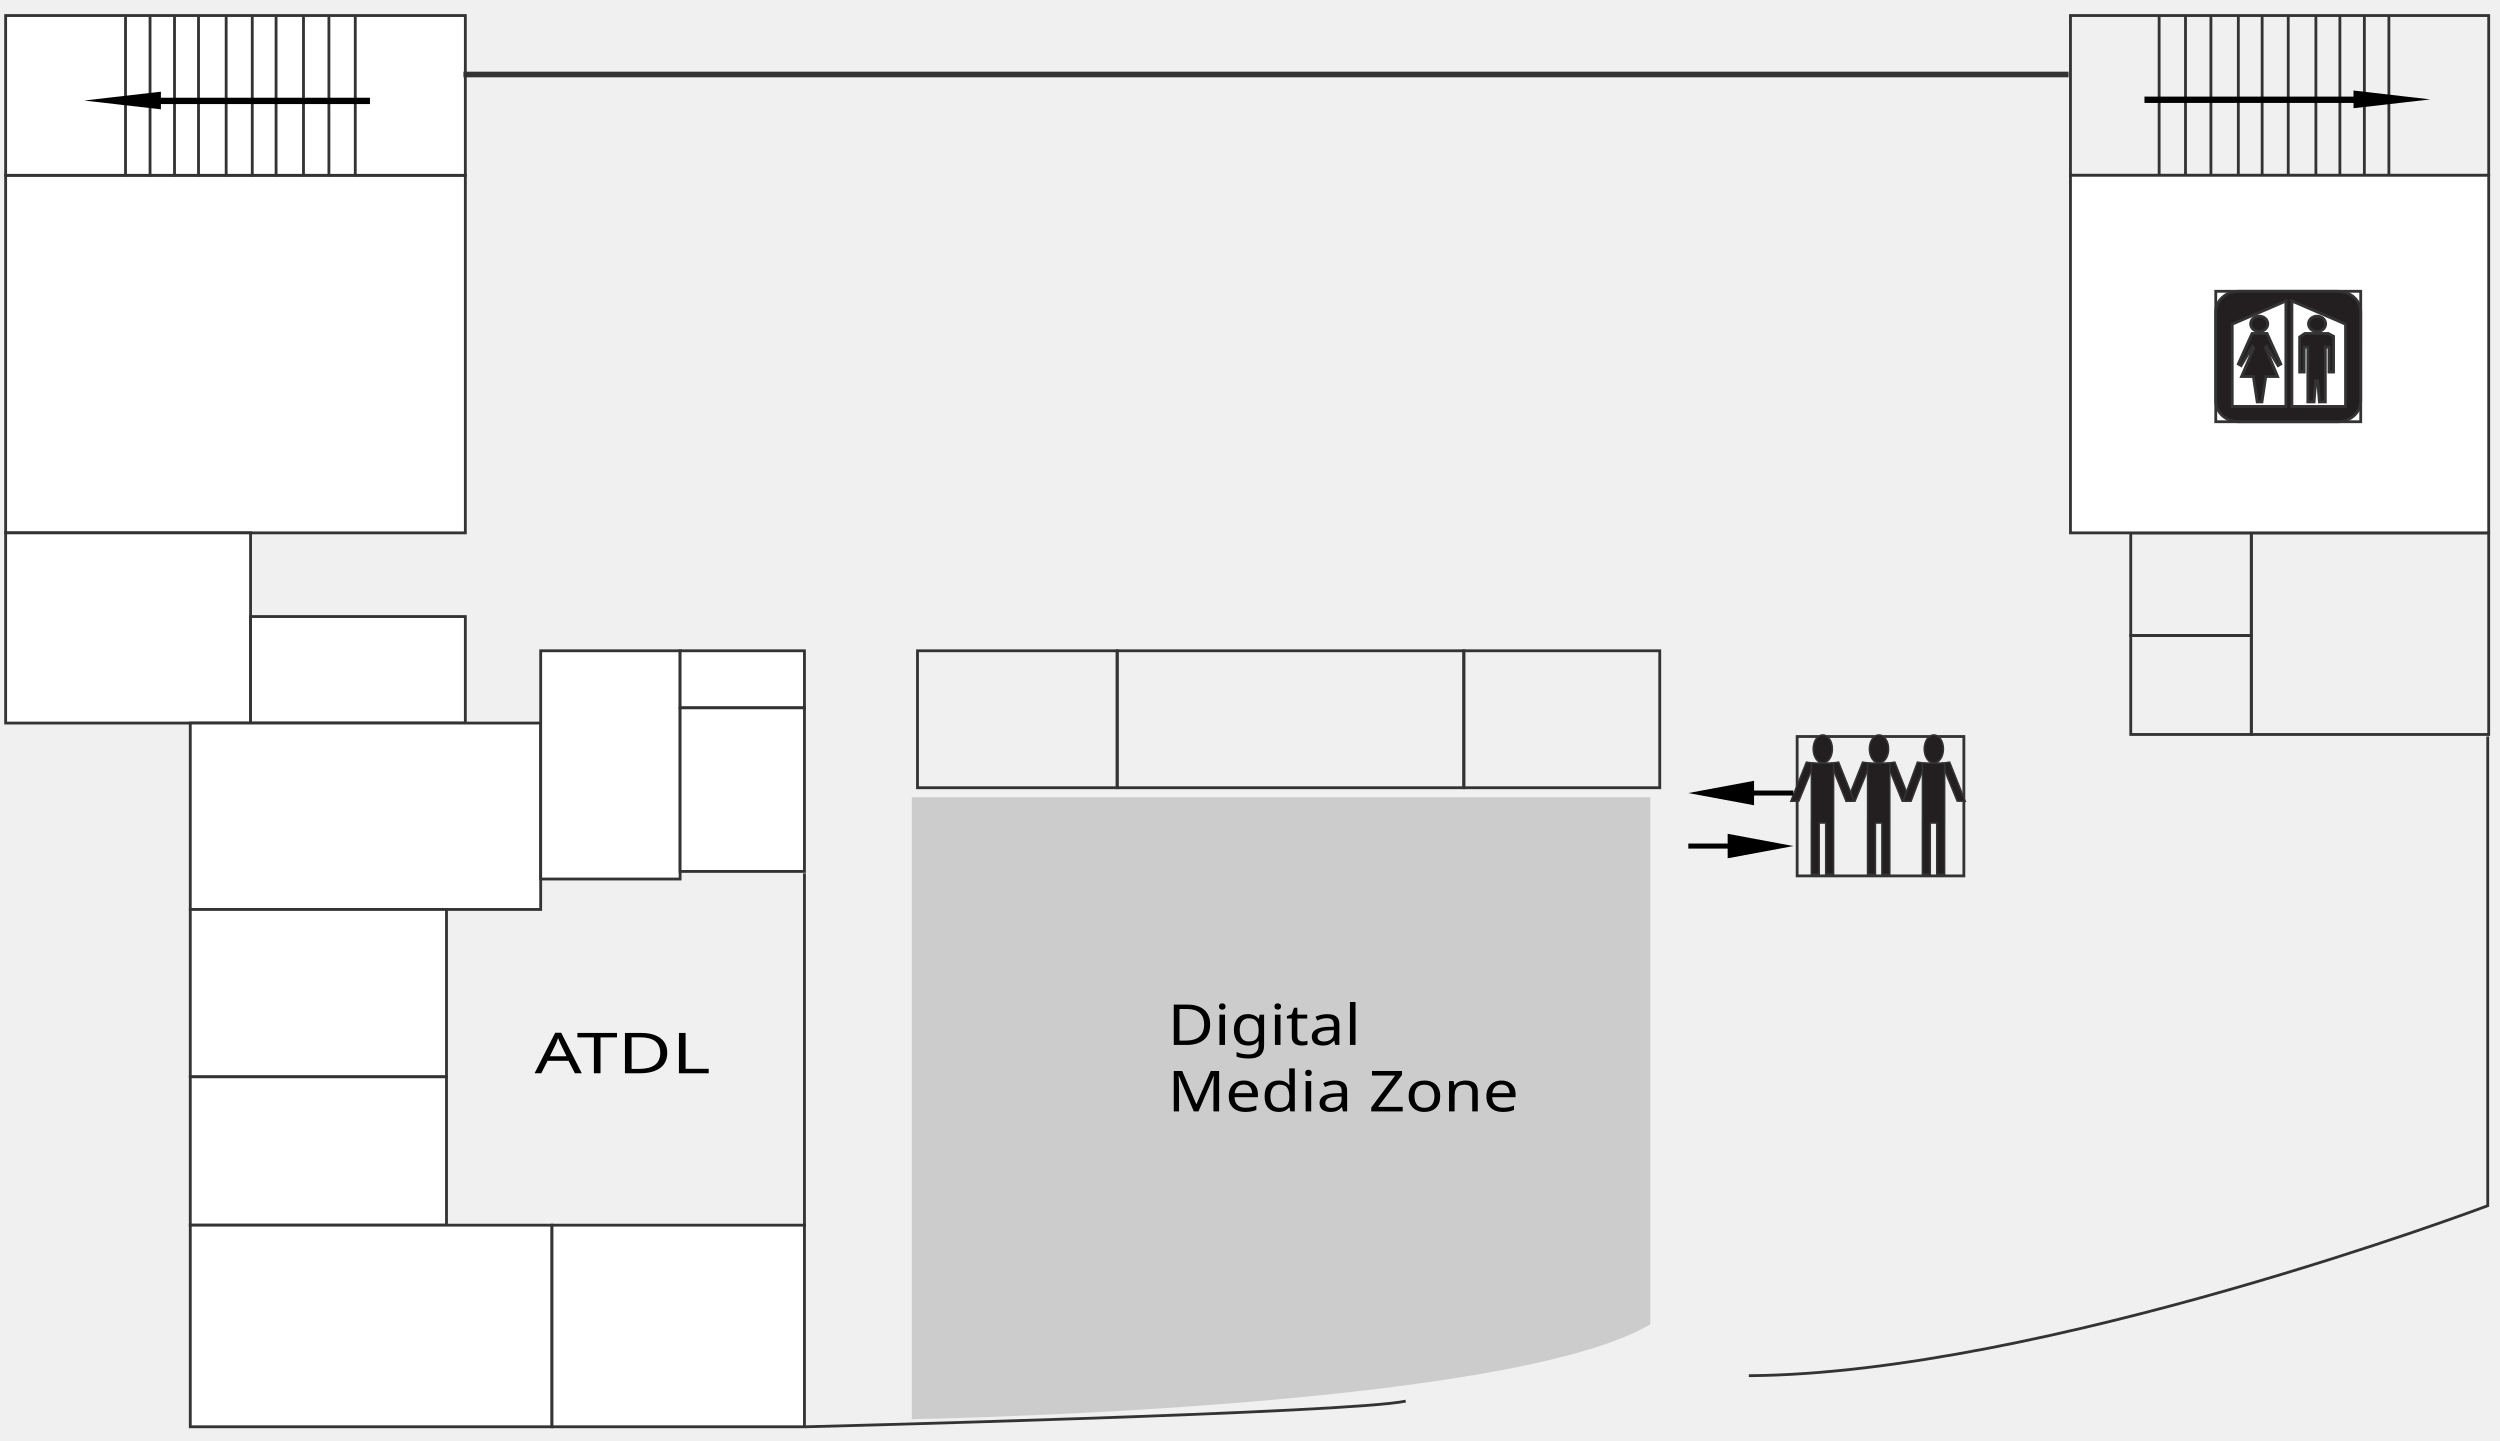
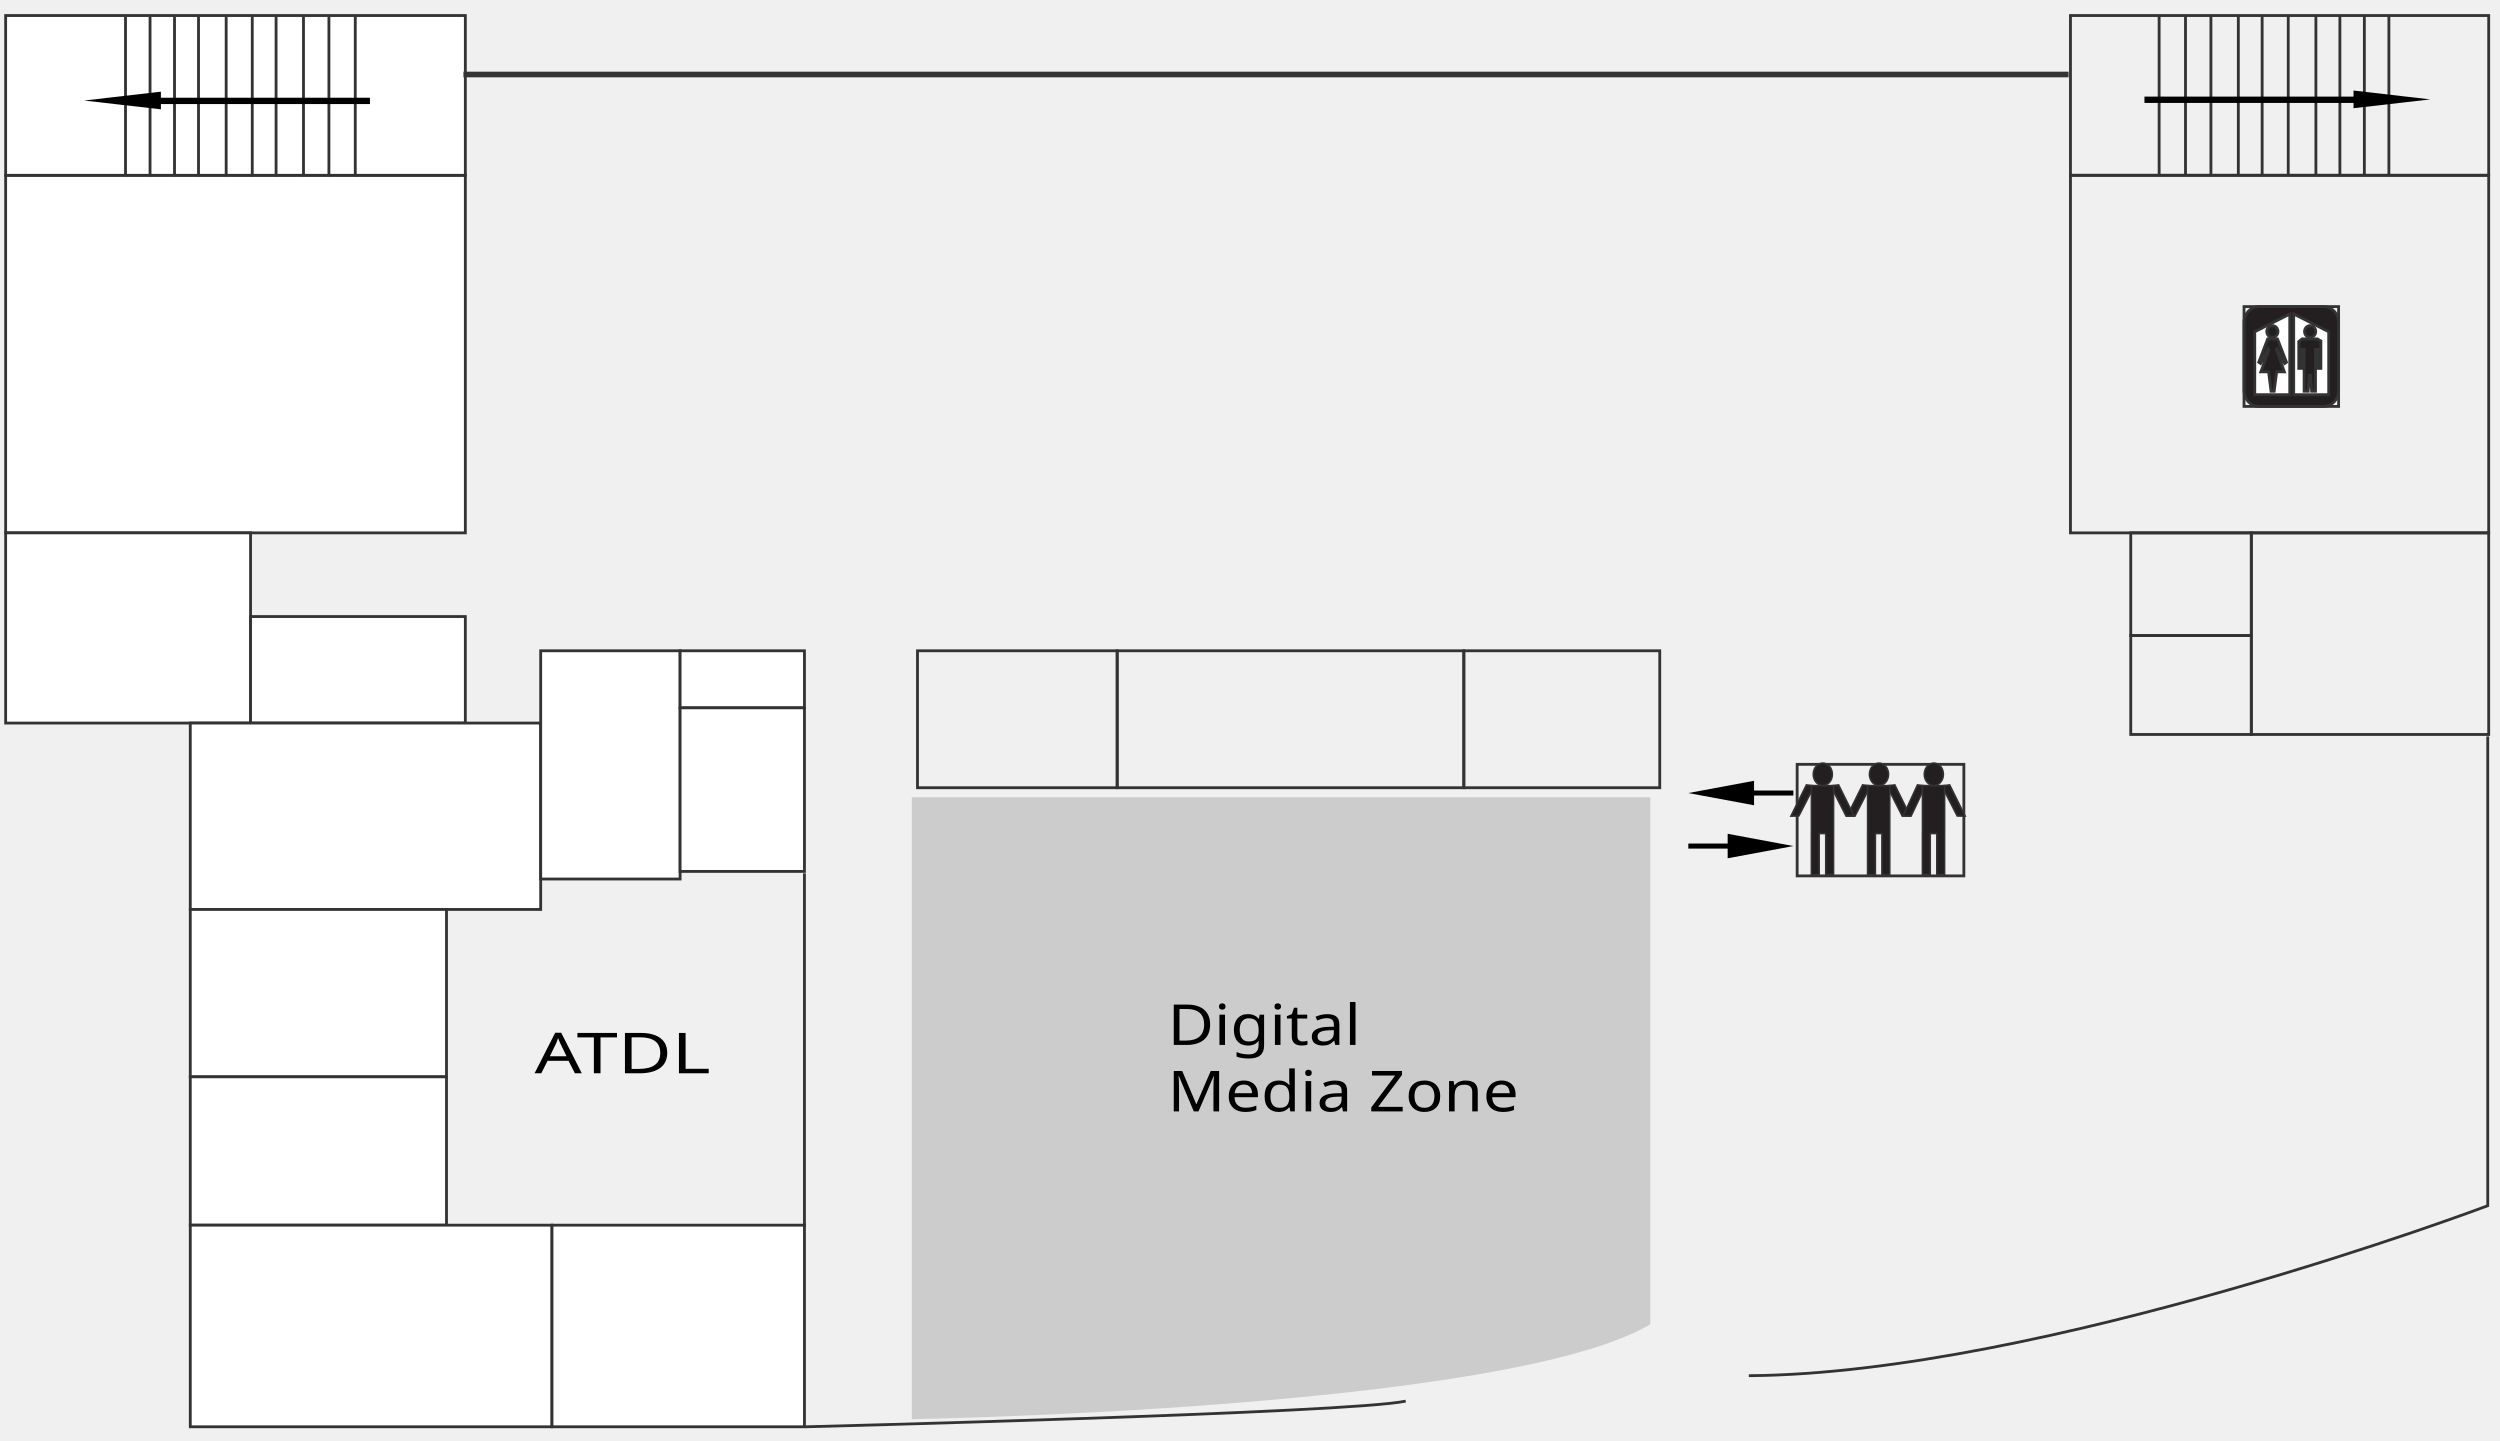
<svg xmlns="http://www.w3.org/2000/svg" version="1.1" id="PostFloor2" x="0px" y="0px" width="885px" height="510px" viewBox="0 0 885 510" enable-background="new 0 0 885 510" xml:space="preserve">
  <g id="active">
    <rect x="2" y="62.056" fill="#FFFFFF" stroke="#333333" stroke-miterlimit="10" width="162.729" height="126.579" />
    <rect x="2" y="188.635" fill="#FFFFFF" stroke="#333333" stroke-miterlimit="10" width="86.699" height="67.329" />
    <rect x="88.699" y="218.259" fill="#FFFFFF" stroke="#333333" stroke-miterlimit="10" width="76.029" height="37.705" />
    <rect x="67.358" y="255.964" fill="#FFFFFF" stroke="#333333" stroke-miterlimit="10" width="124.047" height="65.982" />
    <rect x="67.358" y="321.946" fill="#FFFFFF" stroke="#333333" stroke-miterlimit="10" width="90.701" height="59.248" />
    <rect x="67.358" y="381.194" fill="#FFFFFF" stroke="#333333" stroke-miterlimit="10" width="90.701" height="52.517" />
    <rect x="67.358" y="433.711" fill="#FFFFFF" stroke="#333333" stroke-miterlimit="10" width="128.049" height="71.37" />
    <rect x="195.407" y="433.711" fill="#FFFFFF" stroke="#333333" stroke-miterlimit="10" width="89.367" height="71.37" />
    <rect x="191.405" y="230.377" fill="#FFFFFF" stroke="#333333" stroke-miterlimit="10" width="49.352" height="80.796" />
    <rect x="240.756" y="230.377" fill="#FFFFFF" stroke="#333333" stroke-miterlimit="10" width="44.018" height="20.2" />
    <rect x="240.756" y="250.577" fill="#FFFFFF" stroke="#333333" stroke-miterlimit="10" width="44.018" height="57.904" />
    <line fill="none" stroke="#333333" stroke-miterlimit="10" x1="284.774" y1="309.152" x2="284.774" y2="434.384" />
    <rect x="324.789" y="230.377" fill="none" stroke="#333333" stroke-miterlimit="10" width="70.693" height="48.479" />
    <rect x="395.482" y="230.377" fill="none" stroke="#333333" stroke-miterlimit="10" width="122.714" height="48.479" />
-     <rect x="518.196" y="230.377" fill="none" stroke="#333333" stroke-miterlimit="10" width="69.356" height="48.479" />
+     <rect x="518.196" y="230.377" fill="none" stroke="#333333" stroke-miterlimit="10" width="69.355" height="48.479" />
    <rect x="796.967" y="188.635" fill="none" stroke="#333333" stroke-miterlimit="10" width="84.033" height="71.368" />
    <rect x="754.285" y="188.635" fill="none" stroke="#333333" stroke-miterlimit="10" width="42.682" height="36.357" />
    <rect x="754.285" y="224.992" fill="none" stroke="#333333" stroke-miterlimit="10" width="42.682" height="35.011" />
    <path id="digitMediaZone" fill="#CCCCCC" d="M322.789,282.223v220.165c0,0,210.747-3.496,261.431-33.582V282.223H322.789z" />
  </g>
  <g id="outfit">
    <text transform="matrix(1.3091 0 0 1 189.2402 379.9434)" font-family="'MyriadPro-Regular'" font-size="20">ATDL</text>
    <rect id="stair_4_" x="2" y="5.5" fill="#FFFFFF" stroke="#333333" stroke-miterlimit="10" width="162.729" height="56.556" />
    <rect id="stair_1_" x="732.943" y="5.5" fill="none" stroke="#333333" stroke-miterlimit="10" width="148.057" height="56.556" />
-     <rect id="toilet_2_" x="732.943" y="62.056" fill="#FFFFFF" stroke="#333333" stroke-miterlimit="10" width="148.057" height="126.579" />
+     <rect id="toilet_2_" x="732.943" y="62.056" fill="none" stroke="#333333" stroke-miterlimit="10" width="148.057" height="126.579" />
    <line fill="none" stroke="#333333" stroke-width="2" stroke-miterlimit="10" x1="164.062" y1="26.371" x2="732.278" y2="26.371" />
    <path fill="none" stroke="#333333" stroke-miterlimit="10" d="M637.134,505.081" />
    <path fill="none" stroke="#333333" stroke-miterlimit="10" d="M880.659,260.677v166.146c0,0-157.668,59.472-261.58,60.17" />
    <path fill="none" stroke="#333333" stroke-miterlimit="10" d="M510.505,505.5" />
-     <path fill="none" stroke="#333333" stroke-miterlimit="10" d="M285.075,505.088c0,0,193.656-4.897,212.55-9.097" />
+     <path fill="none" stroke="#333333" stroke-miterlimit="10" d="M285.075,505.088c0,0,193.656-4.896,212.55-9.097" />
    <text transform="matrix(1.1252 0 0 1 413.3359 393.4258)" font-family="'MyriadPro-Regular'" font-size="20">Media Zone</text>
    <text transform="matrix(1.1252 0 0 1 413.3359 369.916)" font-family="'MyriadPro-Regular'" font-size="20">Digital</text>
    <g id="Restrooms">
      <g>
-         <rect x="784.378" y="103.114" fill="none" stroke="#333333" width="51.317" height="46.179" />
+         <rect x="794.383" y="108.534" fill="none" stroke="#333333" width="33.484" height="35.339" />
        <g>
-           <path fill="#231F20" stroke="#333333" d="M835.695,142.008c0,4.017-3.628,7.285-8.092,7.285H792.47      c-4.466,0-8.092-3.268-8.092-7.285v-31.621c0-4.017,3.626-7.273,8.092-7.273h35.134c4.466,0,8.094,3.256,8.094,7.273      L835.695,142.008L835.695,142.008z" />
+           <path fill="#231F20" stroke="#333333" d="M827.867,138.298c0,3.074-2.367,5.575-5.279,5.575h-22.925      c-2.914,0-5.28-2.501-5.28-5.575V114.1c0-3.074,2.366-5.566,5.28-5.566h22.925c2.914,0,5.281,2.492,5.281,5.566L827.867,138.298      L827.867,138.298z" />
          <g>
-             <polygon fill="#FFFFFF" stroke="#333333" points="809.201,106.562 809.201,143.873 790.207,143.873 790.207,114.751      " />
-             <polygon fill="#FFFFFF" stroke="#333333" points="811.332,106.562 811.332,143.873 830.321,143.873 830.321,114.751      " />
+             <polygon fill="#FFFFFF" stroke="#333333" points="810.579,111.172 810.579,139.726 798.187,139.726 798.187,117.439      " />
+             <polygon fill="#FFFFFF" stroke="#333333" points="811.971,111.172 811.971,139.726 824.361,139.726 824.361,117.439      " />
            <g>
              <g>
-                 <polygon fill="#231F20" stroke="#333333" points="797.219,118.056 802.538,118.056 807.408,128.836 806.44,129.425          802.377,122.652 802.005,122.999 806.269,133.299 802.083,133.299 800.737,142.274 799.044,142.274 797.695,133.299          793.511,133.299 797.839,123.208 797.399,122.652 793.35,129.425 792.368,128.836        " />
-                 <path fill="#231F20" stroke="#333333" d="M802.799,114.641c0,1.511-1.369,2.738-3.043,2.738         c-1.677,0-3.034-1.227-3.034-2.738c0-1.5,1.357-2.731,3.034-2.731C801.431,111.91,802.799,113.142,802.799,114.641z" />
-                 <path fill="#231F20" stroke="#333333" d="M823.285,114.641c0,1.511-1.363,2.738-3.037,2.738         c-1.684,0-3.046-1.227-3.046-2.738c0-1.5,1.362-2.731,3.046-2.731C821.922,111.91,823.285,113.142,823.285,114.641z" />
+                 <polygon fill="#231F20" stroke="#333333" points="802.762,119.968 806.232,119.968 809.41,128.218 808.778,128.668          806.127,123.485 805.885,123.751 808.666,131.633 805.936,131.633 805.057,138.501 803.952,138.501 803.072,131.633          800.343,131.633 803.166,123.911 802.879,123.485 800.236,128.668 799.597,128.218        " />
+                 <path fill="#231F20" stroke="#333333" d="M806.402,117.355c0,1.156-0.894,2.095-1.985,2.095c-1.094,0-1.98-0.939-1.98-2.095         c0-1.148,0.887-2.09,1.98-2.09S806.402,116.208,806.402,117.355z" />
+                 <path fill="#231F20" stroke="#333333" d="M819.77,117.355c0,1.156-0.889,2.095-1.981,2.095c-1.099,0-1.988-0.939-1.988-2.095         c0-1.148,0.89-2.09,1.988-2.09C818.881,115.265,819.77,116.208,819.77,117.355z" />
              </g>
-               <polygon fill="#231F20" stroke="#333333" points="815.873,118.056 824.208,118.056 826.083,119.05 826.083,131.705         824.465,131.705 824.465,122.887 823.162,122.887 823.162,142.274 821.069,142.274 820.447,134.875 819.75,134.875         819.188,142.274 816.98,142.274 816.98,122.887 815.688,122.887 815.674,131.705 814.073,131.705 814.073,119.306       " />
+               <polygon fill="#231F20" stroke="#333333" points="814.933,119.968 820.372,119.968 821.595,120.729 821.595,130.414         820.539,130.414 820.539,123.666 819.689,123.666 819.689,138.501 818.324,138.501 817.917,132.839 817.463,132.839         817.097,138.501 815.656,138.501 815.656,123.666 814.812,123.666 814.804,130.414 813.759,130.414 813.759,120.925       " />
            </g>
          </g>
        </g>
      </g>
      <g id="Arrow_30_1_">
-         <polygon fill="none" points="586.787,257.973 637.834,270.443 637.834,280.732 586.787,271.5    " />
-         <rect x="636.19" y="260.723" fill="none" stroke="#333333" width="59.017" height="49.345" />
+         <rect x="636.19" y="270.575" fill="none" stroke="#333333" width="59.017" height="39.493" />
      </g>
    </g>
    <g id="Children">
      <g>
        <g>
          <g>
-             <polygon fill="#231F20" stroke="#333333" stroke-width="0.542" points="659.354,269.792 653.848,283.648 656.688,283.587        662.178,270.221      " />
-             <polygon fill="#231F20" stroke="#333333" stroke-width="0.542" points="670.77,269.792 676.229,283.639 673.391,283.618        667.945,270.221      " />
-             <polygon fill="#231F20" stroke="#333333" stroke-width="0.542" points="661.123,290.814 661.123,270.124 668.984,270.124        668.984,291.492 668.982,291.492 668.982,309.481 666.195,309.481 666.195,291.355 663.896,291.355 663.896,309.481        661.109,309.481 661.109,290.814      " />
+             <polygon fill="#231F20" stroke="#333333" stroke-width="0.542" points="659.354,277.834 653.848,288.924 656.688,288.875        662.178,278.177      " />
+             <polygon fill="#231F20" stroke="#333333" stroke-width="0.542" points="670.77,277.834 676.229,288.916 673.391,288.899        667.945,278.177      " />
+             <polygon fill="#231F20" stroke="#333333" stroke-width="0.542" points="661.123,294.659 661.123,278.1 668.984,278.1        668.984,295.201 668.982,295.201 668.982,309.599 666.195,309.599 666.195,295.092 663.896,295.092 663.896,309.599        661.109,309.599 661.109,294.659      " />
            <g>
-               <ellipse fill="#231F20" stroke="#333333" stroke-width="0.542" cx="665.161" cy="265.136" rx="3.396" ry="4.983" />
+               <ellipse fill="#231F20" stroke="#333333" stroke-width="0.542" cx="665.161" cy="274.107" rx="3.396" ry="3.988" />
            </g>
          </g>
        </g>
        <g>
          <g>
-             <polygon fill="#231F20" stroke="#333333" stroke-width="0.542" points="639.46,269.792 633.955,283.648 636.794,283.587        642.283,270.221      " />
-             <polygon fill="#231F20" stroke="#333333" stroke-width="0.542" points="650.873,269.792 656.366,283.611 653.511,283.657        648.052,270.221      " />
-             <polygon fill="#231F20" stroke="#333333" stroke-width="0.542" points="641.229,290.814 641.229,270.124 649.089,270.124        649.089,291.492 649.088,291.492 649.088,309.481 646.3,309.481 646.3,291.355 644.001,291.355 644.001,309.481        641.216,309.481 641.216,290.814      " />
+             <polygon fill="#231F20" stroke="#333333" stroke-width="0.542" points="639.46,277.834 633.955,288.924 636.794,288.875        642.283,278.177      " />
+             <polygon fill="#231F20" stroke="#333333" stroke-width="0.542" points="650.873,277.834 656.366,288.895 653.511,288.931        648.052,278.177      " />
+             <polygon fill="#231F20" stroke="#333333" stroke-width="0.542" points="641.229,294.659 641.229,278.1 649.089,278.1        649.089,295.201 649.088,295.201 649.088,309.599 646.3,309.599 646.3,295.092 644.001,295.092 644.001,309.599        641.216,309.599 641.216,294.659      " />
            <g>
-               <ellipse fill="#231F20" stroke="#333333" stroke-width="0.542" cx="645.269" cy="265.136" rx="3.396" ry="4.983" />
+               <ellipse fill="#231F20" stroke="#333333" stroke-width="0.542" cx="645.269" cy="274.107" rx="3.396" ry="3.988" />
            </g>
          </g>
        </g>
        <g>
          <g>
-             <polygon fill="#231F20" stroke="#333333" stroke-width="0.542" points="678.771,269.792 673.695,283.579 676.544,283.587        681.595,270.221      " />
-             <polygon fill="#231F20" stroke="#333333" stroke-width="0.542" points="690.185,269.792 695.69,283.648 692.849,283.587        687.36,270.221      " />
-             <polygon fill="#231F20" stroke="#333333" stroke-width="0.542" points="680.541,290.814 680.541,270.124 688.401,270.124        688.401,291.492 688.396,291.492 688.396,309.481 685.609,309.481 685.609,291.355 683.312,291.355 683.312,309.481        680.523,309.481 680.523,290.814      " />
+             <polygon fill="#231F20" stroke="#333333" stroke-width="0.542" points="678.771,277.834 673.695,288.868 676.544,288.875        681.595,278.177      " />
+             <polygon fill="#231F20" stroke="#333333" stroke-width="0.542" points="690.185,277.834 695.69,288.924 692.849,288.875        687.36,278.177      " />
+             <polygon fill="#231F20" stroke="#333333" stroke-width="0.542" points="680.541,294.659 680.541,278.1 688.401,278.1        688.401,295.201 688.396,295.201 688.396,309.599 685.609,309.599 685.609,295.092 683.312,295.092 683.312,309.599        680.523,309.599 680.523,294.659      " />
            <g>
-               <ellipse fill="#231F20" stroke="#333333" stroke-width="0.542" cx="684.577" cy="265.136" rx="3.396" ry="4.983" />
+               <ellipse fill="#231F20" stroke="#333333" stroke-width="0.542" cx="684.577" cy="274.107" rx="3.396" ry="3.988" />
            </g>
          </g>
        </g>
      </g>
    </g>
    <polygon points="611.592,300.396 611.592,303.835 634.86,299.504 611.592,295.165 611.592,298.604 597.667,298.604    597.667,300.396  " />
    <polygon points="620.936,281.63 620.936,285.068 597.667,280.736 620.936,276.398 620.936,279.837 634.86,279.837 634.86,281.63     " />
    <line fill="none" stroke="#333333" stroke-miterlimit="10" x1="764.333" y1="5.5" x2="764.333" y2="62.056" />
    <line fill="none" stroke="#333333" stroke-miterlimit="10" x1="773.667" y1="5.5" x2="773.667" y2="62.056" />
    <line fill="none" stroke="#333333" stroke-miterlimit="10" x1="782.667" y1="5.5" x2="782.667" y2="62.056" />
    <line fill="none" stroke="#333333" stroke-miterlimit="10" x1="792.368" y1="5.5" x2="792.368" y2="62.056" />
    <line fill="none" stroke="#333333" stroke-miterlimit="10" x1="800.799" y1="5.5" x2="800.799" y2="62.056" />
    <line fill="none" stroke="#333333" stroke-miterlimit="10" x1="810.037" y1="5.5" x2="810.037" y2="62.056" />
    <line fill="none" stroke="#333333" stroke-miterlimit="10" x1="819.826" y1="5.5" x2="819.826" y2="62.056" />
    <line fill="none" stroke="#333333" stroke-miterlimit="10" x1="828.321" y1="5.5" x2="828.321" y2="62.056" />
    <line fill="none" stroke="#333333" stroke-miterlimit="10" x1="836.983" y1="5.5" x2="836.983" y2="62.056" />
    <line fill="none" stroke="#333333" stroke-miterlimit="10" x1="845.667" y1="5.5" x2="845.667" y2="62.056" />
    <line fill="none" stroke="#333333" stroke-miterlimit="10" x1="125.767" y1="5.899" x2="125.767" y2="62.456" />
    <line fill="none" stroke="#333333" stroke-miterlimit="10" x1="116.433" y1="5.899" x2="116.433" y2="62.456" />
    <line fill="none" stroke="#333333" stroke-miterlimit="10" x1="107.433" y1="5.899" x2="107.433" y2="62.456" />
    <line fill="none" stroke="#333333" stroke-miterlimit="10" x1="97.731" y1="5.899" x2="97.731" y2="62.456" />
    <line fill="none" stroke="#333333" stroke-miterlimit="10" x1="89.301" y1="5.899" x2="89.301" y2="62.456" />
    <line fill="none" stroke="#333333" stroke-miterlimit="10" x1="80.062" y1="5.899" x2="80.062" y2="62.456" />
    <line fill="none" stroke="#333333" stroke-miterlimit="10" x1="70.273" y1="5.899" x2="70.273" y2="62.456" />
    <line fill="none" stroke="#333333" stroke-miterlimit="10" x1="61.778" y1="5.899" x2="61.778" y2="62.456" />
    <line fill="none" stroke="#333333" stroke-miterlimit="10" x1="53.116" y1="5.899" x2="53.116" y2="62.456" />
    <line fill="none" stroke="#333333" stroke-miterlimit="10" x1="44.433" y1="5.899" x2="44.433" y2="62.456" />
    <g>
      <polygon points="833.144,32.05 860.333,35.189 833.144,38.305 833.144,36.44 759.137,36.44 759.137,34.188 833.144,34.188   " />
      <polygon points="56.956,32.449 29.767,35.588 56.956,38.705 56.956,36.839 130.963,36.839 130.963,34.587 56.956,34.587   " />
    </g>
  </g>
</svg>
